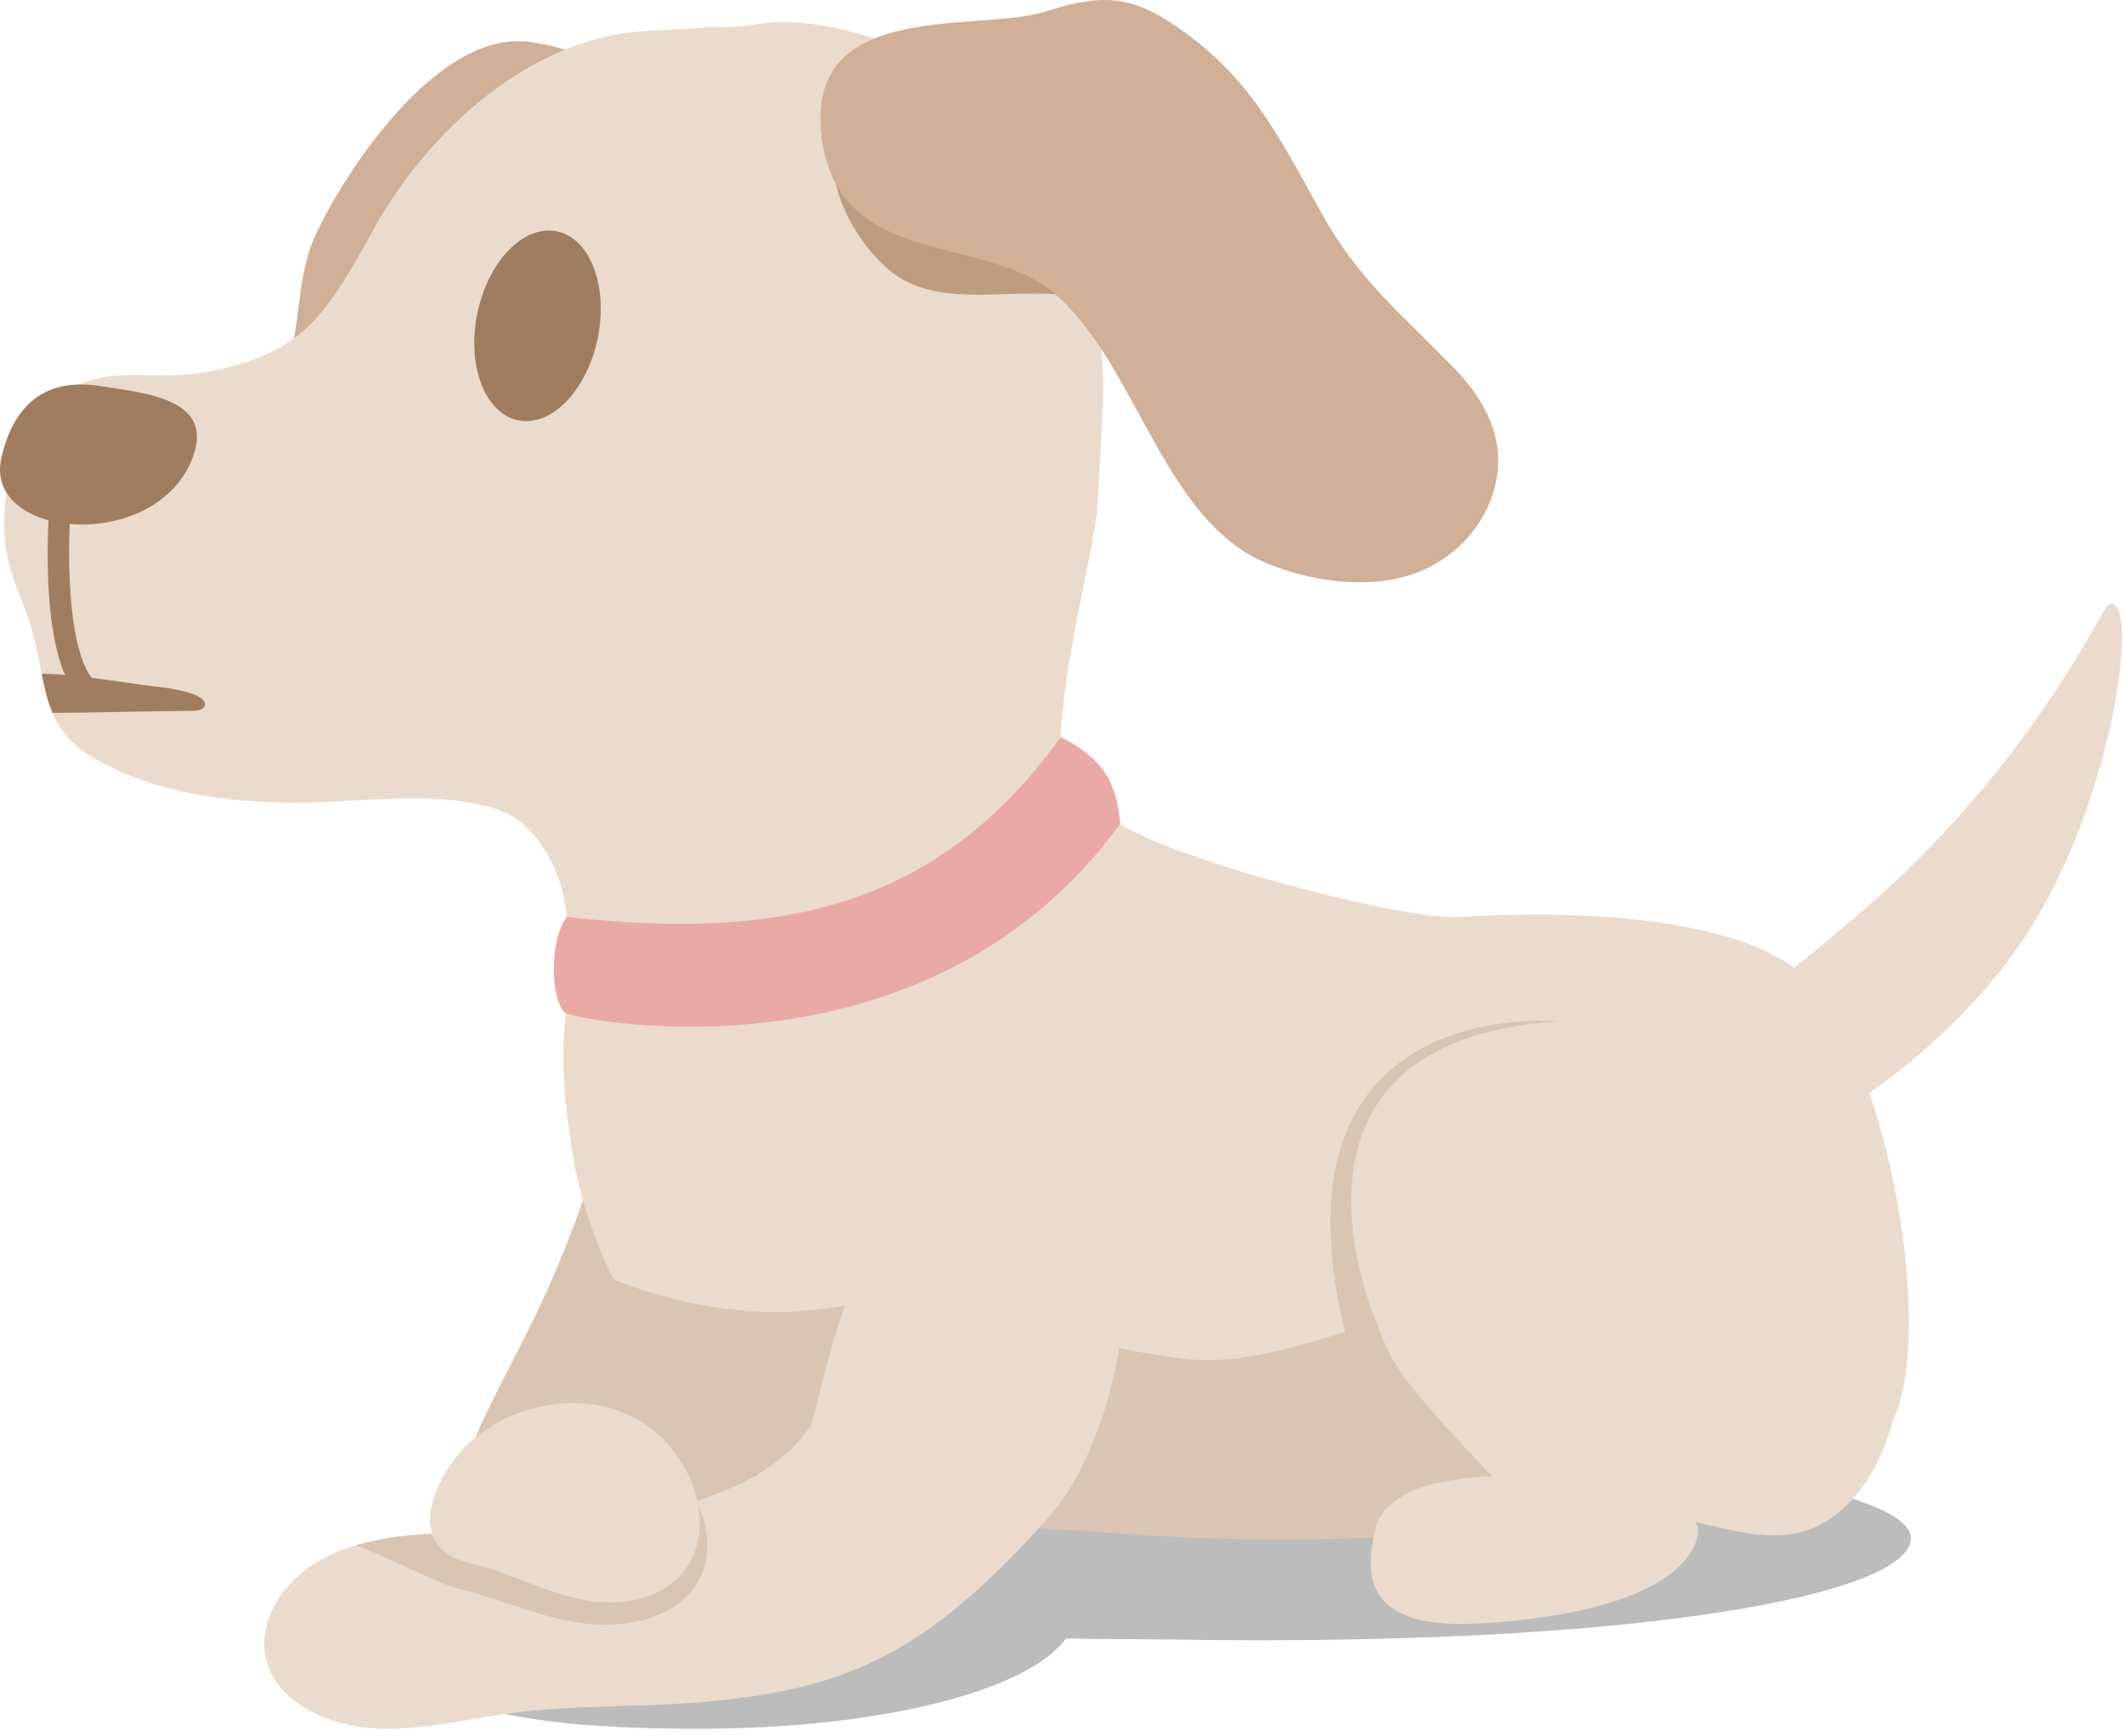
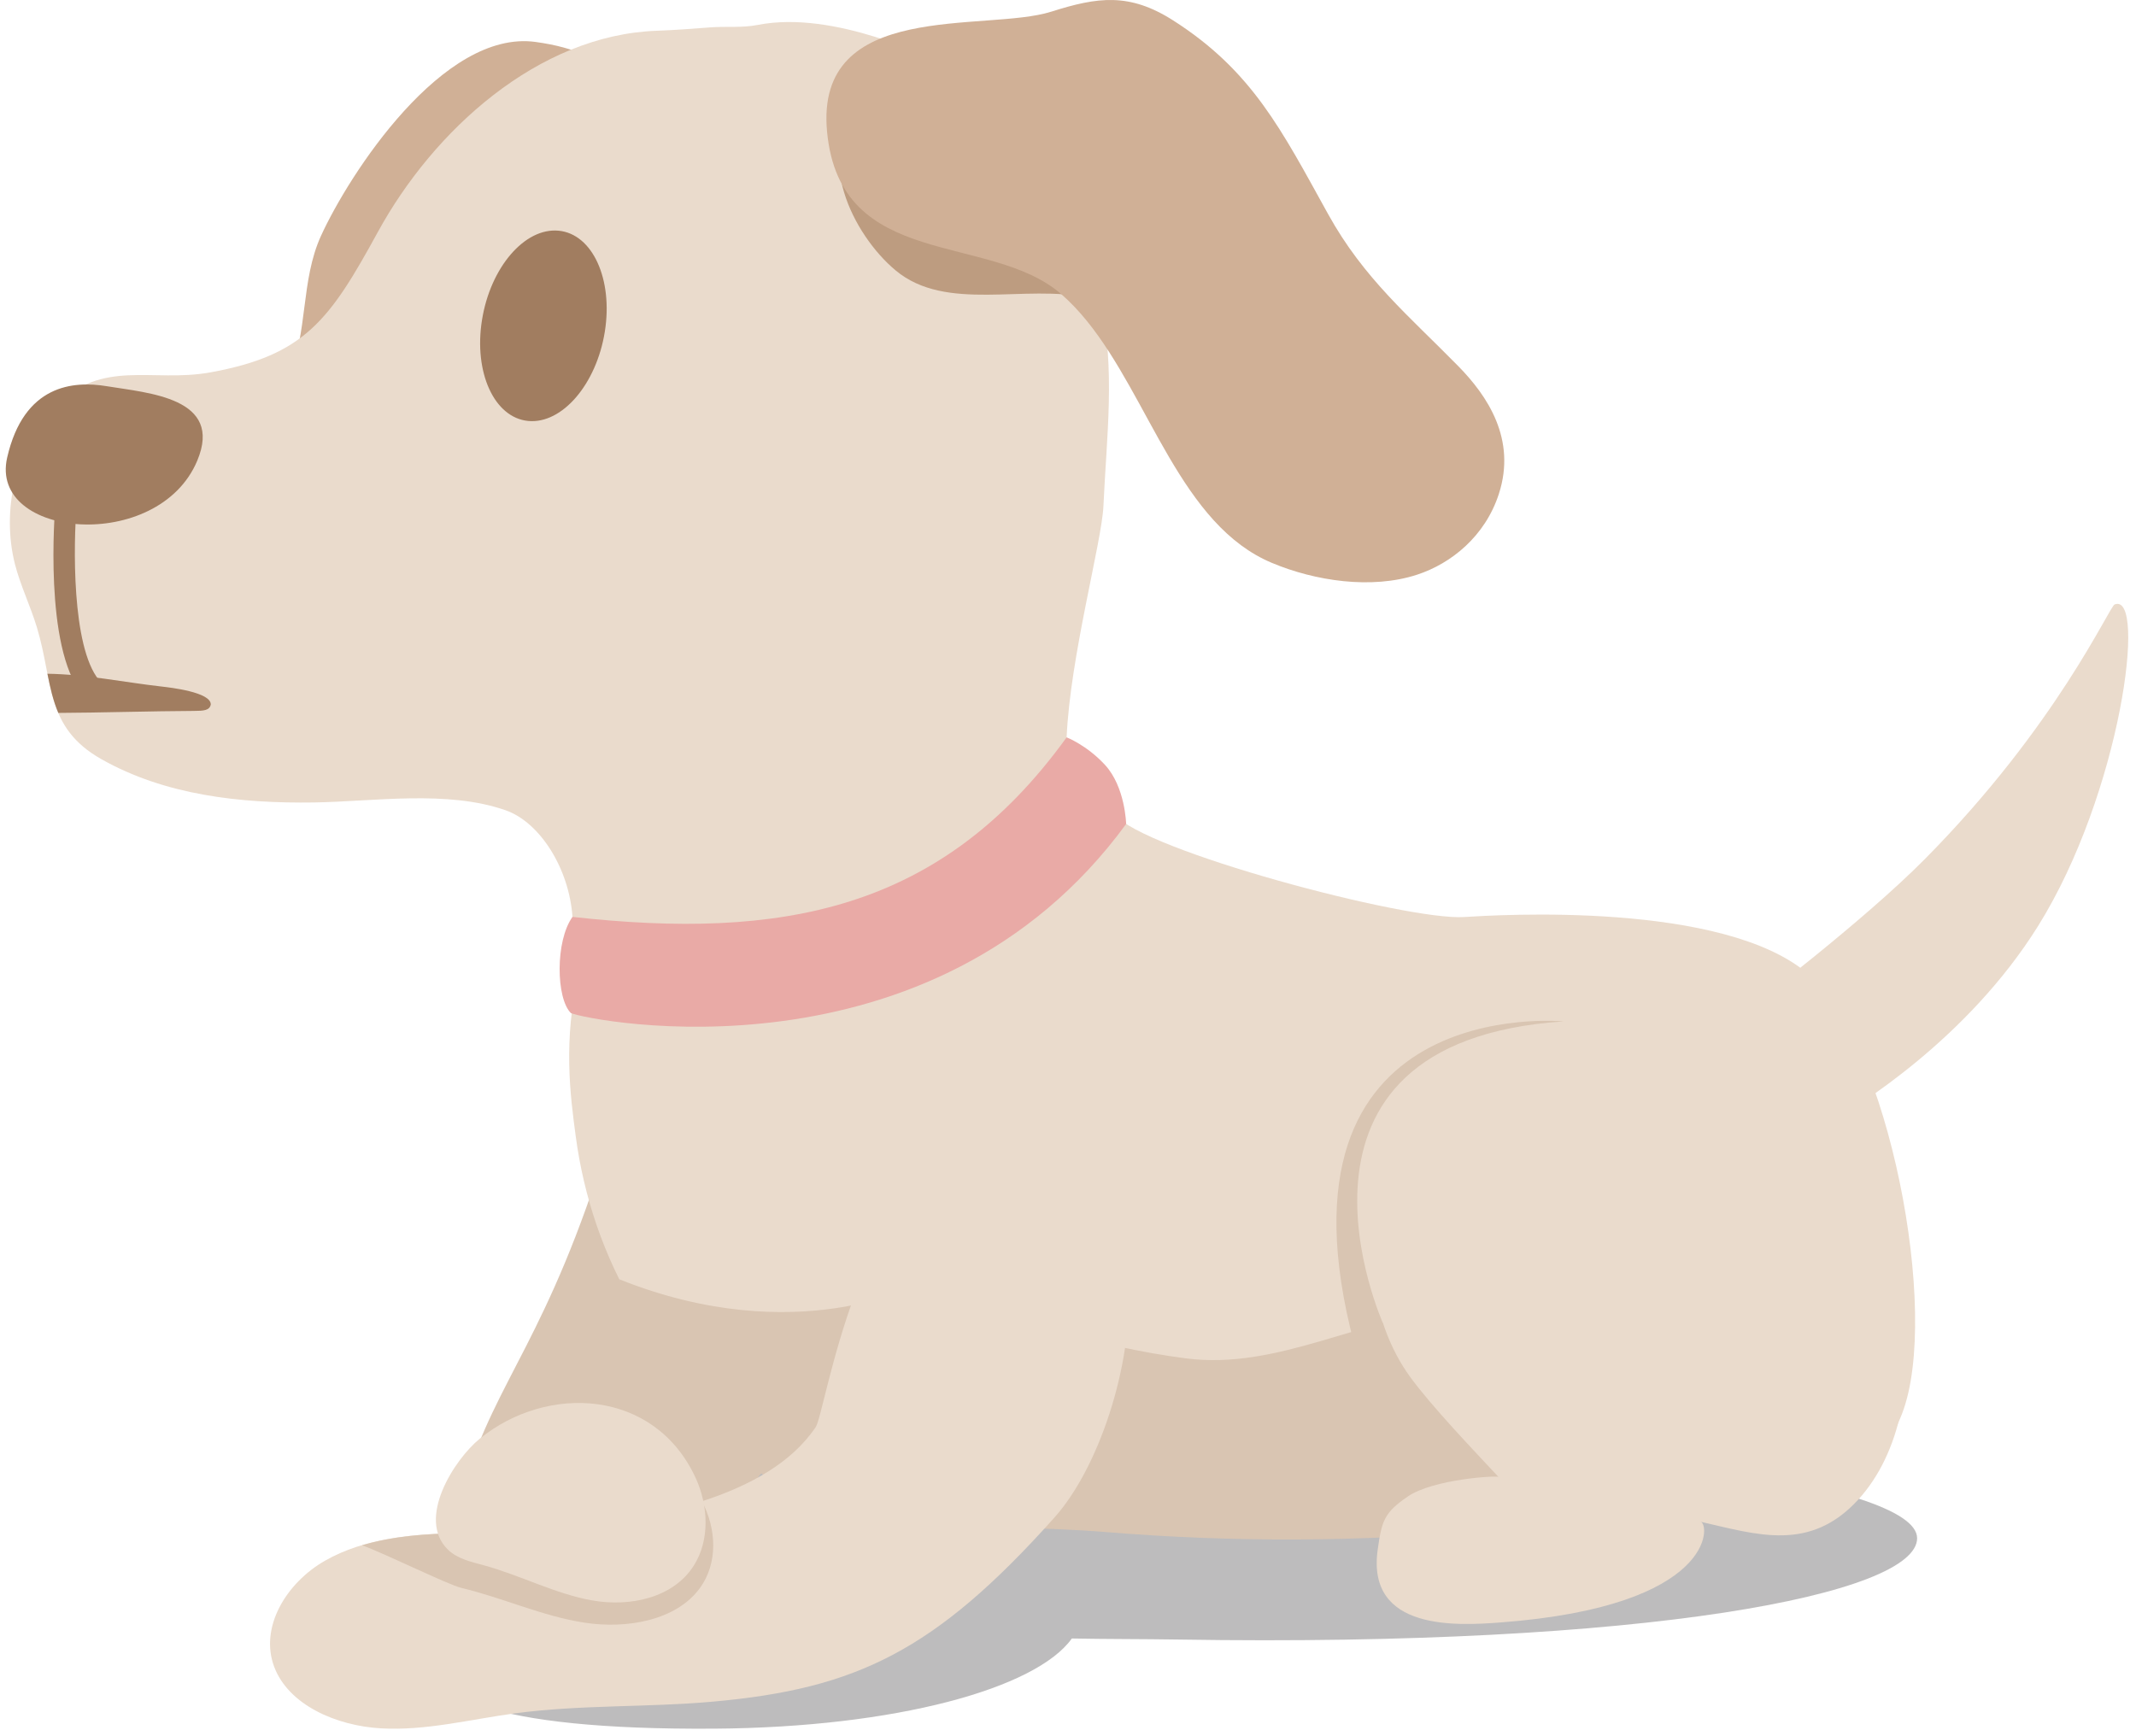
- <svg xmlns="http://www.w3.org/2000/svg" width="213" height="174" viewBox="0 0 213 174" fill="none">
+ <svg xmlns="http://www.w3.org/2000/svg" width="160" height="130" viewBox="0 0 213 174" fill="none">
  <path d="M54.244 58.768C54.058 54.146 53.959 49.519 53.663 44.89C53.26 38.61 53.84 33.487 56.204 27.524C59.101 20.216 69.771 6.495 53.121 4.206C43.815 2.925 34.406 17.508 31.61 23.637C29.547 28.156 30.322 33.354 28.358 37.813C25.757 43.708 20.284 47.96 20.567 54.254C20.815 59.794 24.811 63.744 28.785 67.12C30.917 68.932 33.145 70.641 35.139 72.608C36.984 74.427 38.304 77.653 40.69 78.668C41.32 78.936 41.995 79.079 42.67 79.195C44.854 79.57 47.139 79.664 49.249 78.99C57.112 76.479 54.495 65.019 54.244 58.768Z" fill="#D0B096" />
  <path opacity="0.3" d="M117.534 144.072C76.6 144.072 43.425 148.619 43.425 154.234C43.425 156.332 48.061 158.28 56.002 159.898C47.555 161.21 42.03 163.38 42.03 165.837C42.03 169.844 48.225 173.483 71.056 173.329C89.173 173.207 103.298 169.318 106.885 164.287C110.364 164.356 113.917 164.335 117.534 164.393C164.543 165.153 191.632 159.846 191.632 154.233C191.632 148.619 158.456 144.072 117.534 144.072Z" fill="#231F20" />
  <path d="M60.409 114.406C54.42 134.019 49.14 138.388 46.129 148.466C45.309 151.211 45.156 154.31 46.513 156.83C48.347 160.233 52.605 161.781 56.439 161.347C60.273 160.913 63.736 158.849 66.808 156.503C75.287 150.025 81.849 140.805 84.261 130.395C85.316 125.843 85.43 120.608 82.483 116.993C79.966 113.906 74.992 112.693 71.229 114.014C67.535 115.31 61.435 111.046 60.409 114.406Z" fill="#D9C5B2" />
  <path d="M180.775 97.717C172.305 90.315 149.511 91.739 146.209 91.949C140.429 92.317 113.972 85.272 111.191 81.661C104.887 73.476 100.69 68.54 89.345 68.699C81.134 68.814 73.039 72.566 67.63 78.765C65.023 81.752 63.042 85.239 61.365 88.835C59.318 93.222 58.608 92.715 57.47 97.494C55.843 104.327 56.606 109.884 57.145 113.927C58.772 126.129 65.152 137.713 76.792 145.488C91.594 155.375 109.528 151.887 125.609 148.384C132.538 146.872 134.165 144.357 141.348 144.394C148.025 144.429 155.902 147.932 162.565 147.413C174.38 146.494 185.662 153.291 190.12 141.751C194.031 131.62 188.695 104.637 180.775 97.717Z" fill="#EADBCC" />
  <path d="M161.049 135.541C156.328 131.255 151.034 131.008 144.991 131.427C135.955 132.052 127.564 137.395 118.33 136.202C109.208 135.023 100.06 132.023 91.54 128.727C91.54 128.727 79.303 135.389 61.512 128.27C63.874 134.896 68.219 142.734 75.341 147.491C85.019 153.955 98.946 152.681 110.21 153.609C123.036 154.665 135.953 154.609 148.768 153.435C153.128 153.035 160.766 152.508 163.73 148.651C166.554 144.974 164.095 138.306 161.049 135.541Z" fill="#D9C5B2" />
  <path d="M105.144 152.156C113.895 142.365 119.042 111.436 96.771 115.886C85.526 118.133 82.192 141.62 81.207 143.086C76.301 150.392 64.226 151.921 59.327 152.983C54.809 153.963 50.09 153.68 45.441 153.734C40.793 153.788 35.946 154.244 32.023 156.479C28.1 158.714 25.425 163.183 26.915 167.131C28.359 170.956 33.134 173.045 37.63 173.298C42.126 173.551 46.552 172.401 51.006 171.799C57.582 170.91 64.288 171.214 70.905 170.619C85.225 169.332 93.13 165.598 105.144 152.156Z" fill="#EADBCC" />
  <path d="M69.799 150.532C69.798 150.529 69.795 150.527 69.794 150.524C65.709 151.845 61.685 152.472 59.327 152.983C54.809 153.963 50.09 153.68 45.442 153.734C42.169 153.772 38.805 154.024 35.727 154.941C38.141 155.829 44.347 158.898 45.683 159.216C49.85 160.21 53.763 162.043 58.01 162.699C62.257 163.354 67.229 162.49 69.601 159.222C71.438 156.692 71.244 153.262 69.799 150.532Z" fill="#D9C5B2" />
  <path d="M69.169 148.188C70.439 150.945 70.61 154.407 68.995 156.96C66.909 160.26 62.535 161.132 58.8 160.47C55.065 159.808 51.623 157.958 47.959 156.954C46.685 156.605 45.317 156.324 44.349 155.392C41.134 152.298 44.987 146.318 47.518 144.259C54.307 138.738 65.049 139.249 69.169 148.188Z" fill="#EADBCC" />
  <path d="M137.826 118.381C135.943 124.97 136.936 132.724 140.776 138.021C142.928 140.99 147.208 145.453 149.657 148.086C149.515 147.934 143.153 148.294 140.577 150.044C138.177 151.674 137.951 152.523 137.55 155.385C136.402 163.576 145.58 163.003 149.879 162.678C171.485 161.045 170.866 152.798 169.929 152.584C175.609 153.879 180.883 155.647 185.717 150.376C190.027 145.676 191.338 138.029 190.145 131.275C188.309 120.88 181.946 111.838 173.779 107.454C171.136 106.035 168.254 104.721 165.382 104.106C160.208 102.998 154.77 101.111 149.633 103.654C144.254 106.318 139.682 111.888 137.826 118.381Z" fill="#EADBCC" />
  <path d="M138.117 132.772C138.117 132.772 125.346 104.463 156.187 102.413C156.187 102.413 125.871 99.436 135.192 134.745L138.117 132.772Z" fill="#D9C5B2" />
  <path d="M109.262 83.934C108.224 81.382 106.14 79.101 106.363 73.932C106.71 65.884 109.889 54.327 110.051 50.758C110.368 43.716 111.264 37.048 109.774 30.284C107.486 19.893 104.182 14.531 96.745 9.658C93.401 7.467 91.332 4.991 87.223 3.713C83.603 2.588 79.288 1.74 75.401 2.497C73.786 2.812 72.238 2.627 70.673 2.743C68.793 2.883 67.167 3.016 65.294 3.082C53.345 3.505 42.865 13.101 37.311 23.253C32.495 32.051 30.005 35.635 20.457 37.346C14.681 38.381 9.704 35.941 4.96 40.721C0.903 44.809 -0.428 51.259 0.921 56.565C1.452 58.657 2.478 60.77 3.126 62.918C4.786 68.411 3.935 72.927 9.587 76.12C15.979 79.73 23.485 80.569 30.903 80.46C36.874 80.372 44.257 79.188 50.123 81.247C53.58 82.46 56.487 87.109 56.819 91.933C57.141 96.62 59.856 99.77 60.29 101.341C63.693 113.646 86.948 105.175 98.887 100.212C105.069 97.644 112.331 91.479 109.262 83.934Z" fill="#EADBCC" />
  <path d="M47.748 32.084C46.906 37.352 48.979 41.886 52.382 42.209C55.782 42.532 59.219 38.525 60.062 33.257C60.902 27.988 58.828 23.456 55.429 23.131C52.026 22.808 48.589 26.816 47.748 32.084Z" fill="#A17D60" />
  <path d="M19.198 46.195C15.292 55.506 -1.722 54 0.142 45.875C1.823 38.551 6.773 38.171 10.122 38.723C14.294 39.411 21.849 39.874 19.198 46.195Z" fill="#A17D60" />
  <path d="M8.436 69.963C8.138 69.963 7.85 69.84 7.652 69.6C3.801 64.909 4.919 51.208 4.97 50.627C5.019 50.045 5.523 49.584 6.101 49.584C6.111 49.584 6.121 49.584 6.13 49.585C6.721 49.6 7.158 50.093 7.108 50.684C6.792 54.408 6.576 64.813 9.344 68.184C9.709 68.628 9.626 69.306 9.159 69.696C8.945 69.875 8.688 69.963 8.436 69.963Z" fill="#A17D60" />
  <path d="M20.556 70.639C20.586 69.397 16.454 68.931 15.651 68.841C11.817 68.407 8.082 67.613 4.177 67.554C4.454 68.955 4.752 70.267 5.27 71.482C9.287 71.466 14.83 71.298 18.848 71.282C19.848 71.277 20.436 71.239 20.556 70.639Z" fill="#A17D60" />
  <path d="M106.363 73.933C93.733 91.429 77.669 94.242 56.819 91.936C55.085 94.349 55.169 100.108 56.663 101.581C58.591 102.382 92.893 109.208 112.329 82.619C112.329 82.619 112.249 78.896 110.2 76.683C108.362 74.698 106.363 73.933 106.363 73.933Z" fill="#E9AAA6" />
  <path d="M183.345 112.299C176.229 116.693 170.905 121.367 167.255 112.576C167.221 112.499 167.189 112.418 167.158 112.339C164.796 106.247 168.73 105.932 174.175 101.556C175.211 100.724 186.214 92.385 192.371 86.173C205.661 72.762 210.895 60.817 211.436 60.606C214.702 59.333 212.077 79.505 203.771 92.831C196.626 104.294 185.475 110.984 183.345 112.299Z" fill="#EADBCC" />
  <path d="M119.99 18.802C114.23 4.889 97.232 0.061 85.843 10.678C80.89 15.299 84.876 23.501 89.23 27.124C94.316 31.35 102.218 28.449 108.546 29.866C111.558 30.539 115.434 32.843 118.565 30.411C122.407 27.428 121.452 22.33 119.99 18.802Z" fill="#BD9C80" />
  <path d="M123.837 54.661C116.011 48.856 113.143 35.875 105.842 29.507C98.663 23.244 83.642 27.2 82.342 13.186C81.106 -0.123 98.241 3.258 104.837 1.166C109.452 -0.297 112.64 -0.764 117.045 2.049C124.996 7.125 127.91 13.041 132.582 21.474C136.168 27.951 140.67 31.656 145.631 36.714C148.564 39.703 151.472 44.034 149.701 49.513C148.323 53.782 144.903 56.515 141.484 57.627C136.922 59.113 131.267 58.254 126.939 56.438C125.82 55.969 124.791 55.368 123.837 54.661Z" fill="#D0B096" />
</svg>
